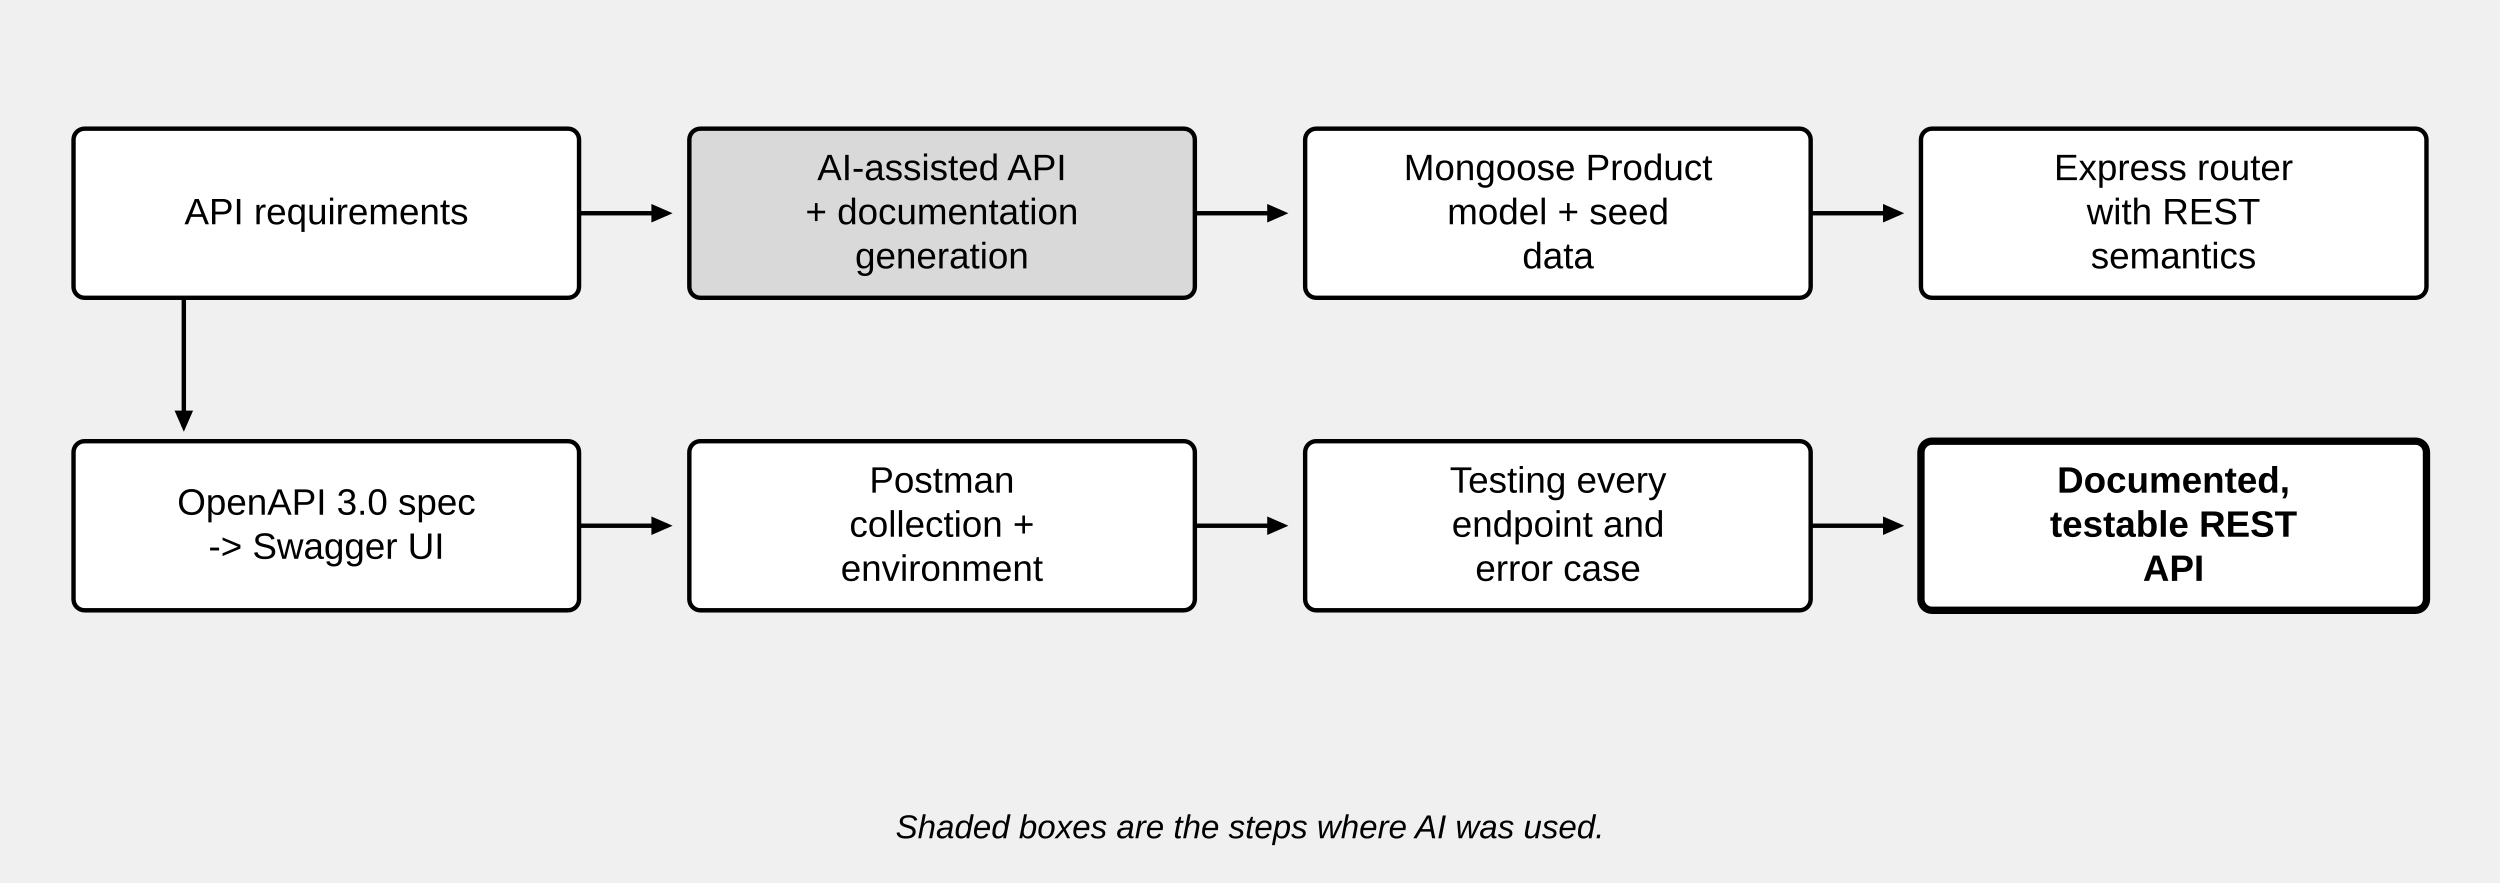
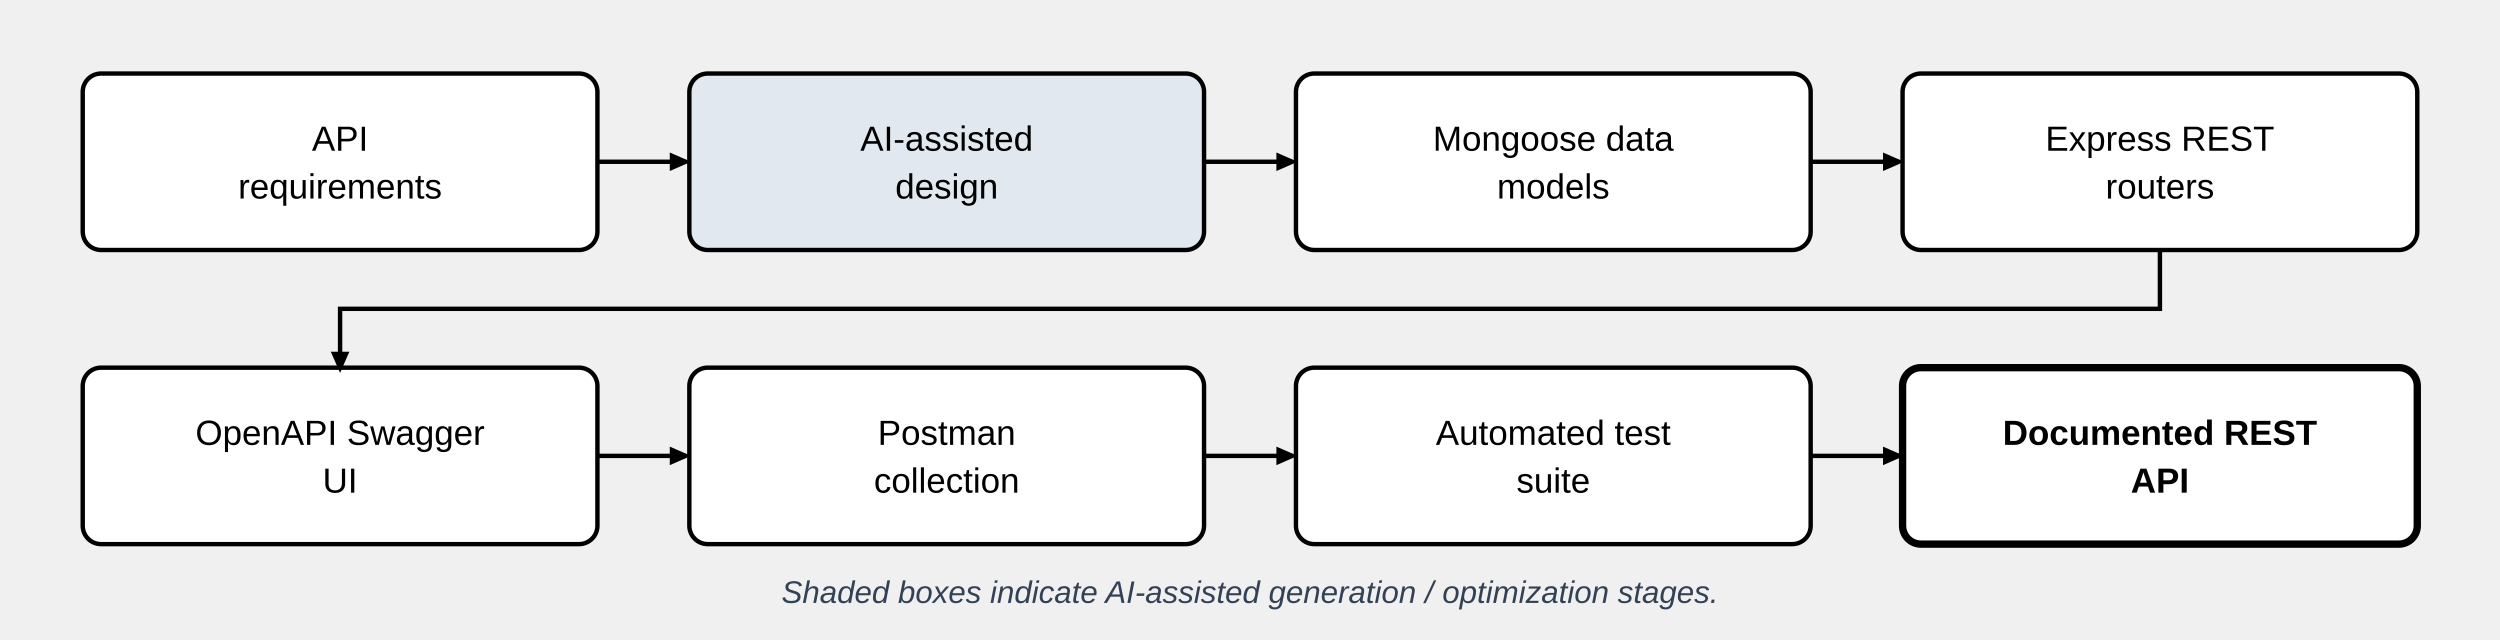
- <svg xmlns="http://www.w3.org/2000/svg" viewBox="0 0 680 240" width="100%" height="100%" style="background-color: #ffffff; font-family: Calibri, -apple-system, BlinkMacSystemFont, Arial, sans-serif;">
+ <svg xmlns="http://www.w3.org/2000/svg" viewBox="0 0 680 174" width="680" height="174" style="background-color: #ffffff; font-family: Calibri, -apple-system, BlinkMacSystemFont, Arial, sans-serif;">
  <defs>
    <marker id="arrow" viewBox="0 0 10 10" refX="6" refY="5" markerWidth="6" markerHeight="6" orient="auto-start-reverse">
      <path d="M 0 1.5 L 8 5 L 0 8.5 z" fill="#000000" />
    </marker>
  </defs>
  <g>
-     <rect x="20.0" y="35.0" width="137.5" height="46" rx="3" ry="3" fill="#FFFFFF" stroke="#000000" stroke-width="1.2" />
-     <text x="88.8" y="61.0" font-size="10" font-weight="normal" fill="#000000" text-anchor="middle">API requirements</text>
+     <rect x="22.5" y="20.0" width="140.0" height="48.0" rx="5" ry="5" fill="#FFFFFF" stroke="#000000" stroke-width="1.2" />
+     <text x="92.5" y="41.0" font-size="9.5" font-weight="normal" fill="#000000" text-anchor="middle">API</text>
+     <text x="92.5" y="54.0" font-size="9.5" font-weight="normal" fill="#000000" text-anchor="middle">requirements</text>
  </g>
-   <line x1="157.5" y1="58.0" x2="181.5" y2="58.0" stroke="#000000" stroke-width="1.2" marker-end="url(#arrow)" />
+   <line x1="162.5" y1="44.0" x2="186.5" y2="44.0" stroke="#000000" stroke-width="1.2" marker-end="url(#arrow)" />
  <g>
-     <rect x="187.5" y="35.0" width="137.5" height="46" rx="3" ry="3" fill="#D9D9D9" stroke="#000000" stroke-width="1.2" />
-     <text x="256.2" y="49.0" font-size="10" font-weight="normal" fill="#000000" text-anchor="middle">AI-assisted API</text>
-     <text x="256.2" y="61.0" font-size="10" font-weight="normal" fill="#000000" text-anchor="middle">+ documentation</text>
-     <text x="256.2" y="73.0" font-size="10" font-weight="normal" fill="#000000" text-anchor="middle">generation</text>
+     <rect x="187.5" y="20.0" width="140.0" height="48.0" rx="5" ry="5" fill="#E2E8F0" stroke="#000000" stroke-width="1.2" />
+     <text x="257.5" y="41.0" font-size="9.5" font-weight="normal" fill="#000000" text-anchor="middle">AI-assisted</text>
+     <text x="257.5" y="54.0" font-size="9.5" font-weight="normal" fill="#000000" text-anchor="middle">design</text>
  </g>
-   <line x1="325.0" y1="58.0" x2="349.0" y2="58.0" stroke="#000000" stroke-width="1.2" marker-end="url(#arrow)" />
+   <line x1="327.5" y1="44.0" x2="351.5" y2="44.0" stroke="#000000" stroke-width="1.2" marker-end="url(#arrow)" />
  <g>
-     <rect x="355.0" y="35.0" width="137.5" height="46" rx="3" ry="3" fill="#FFFFFF" stroke="#000000" stroke-width="1.2" />
-     <text x="423.8" y="49.0" font-size="10" font-weight="normal" fill="#000000" text-anchor="middle">Mongoose Product</text>
-     <text x="423.8" y="61.0" font-size="10" font-weight="normal" fill="#000000" text-anchor="middle">model + seed</text>
-     <text x="423.8" y="73.0" font-size="10" font-weight="normal" fill="#000000" text-anchor="middle">data</text>
+     <rect x="352.5" y="20.0" width="140.0" height="48.0" rx="5" ry="5" fill="#FFFFFF" stroke="#000000" stroke-width="1.2" />
+     <text x="422.5" y="41.0" font-size="9.5" font-weight="normal" fill="#000000" text-anchor="middle">Mongoose data</text>
+     <text x="422.5" y="54.0" font-size="9.5" font-weight="normal" fill="#000000" text-anchor="middle">models</text>
  </g>
-   <line x1="492.5" y1="58.0" x2="516.5" y2="58.0" stroke="#000000" stroke-width="1.2" marker-end="url(#arrow)" />
+   <line x1="492.5" y1="44.0" x2="516.5" y2="44.0" stroke="#000000" stroke-width="1.2" marker-end="url(#arrow)" />
  <g>
-     <rect x="522.5" y="35.0" width="137.5" height="46" rx="3" ry="3" fill="#FFFFFF" stroke="#000000" stroke-width="1.2" />
-     <text x="591.2" y="49.0" font-size="10" font-weight="normal" fill="#000000" text-anchor="middle">Express router</text>
-     <text x="591.2" y="61.0" font-size="10" font-weight="normal" fill="#000000" text-anchor="middle">with REST</text>
-     <text x="591.2" y="73.0" font-size="10" font-weight="normal" fill="#000000" text-anchor="middle">semantics</text>
+     <rect x="517.5" y="20.0" width="140.0" height="48.0" rx="5" ry="5" fill="#FFFFFF" stroke="#000000" stroke-width="1.2" />
+     <text x="587.5" y="41.0" font-size="9.5" font-weight="normal" fill="#000000" text-anchor="middle">Express REST</text>
+     <text x="587.5" y="54.0" font-size="9.5" font-weight="normal" fill="#000000" text-anchor="middle">routers</text>
  </g>
-   <line x1="50.0" y1="81.0" x2="50.0" y2="116.0" stroke="#000000" stroke-width="1.2" marker-end="url(#arrow)" />
  <g>
-     <rect x="20.0" y="120.0" width="137.5" height="46" rx="3" ry="3" fill="#FFFFFF" stroke="#000000" stroke-width="1.2" />
-     <text x="88.8" y="140.0" font-size="10" font-weight="normal" fill="#000000" text-anchor="middle">OpenAPI 3.0 spec</text>
-     <text x="88.8" y="152.0" font-size="10" font-weight="normal" fill="#000000" text-anchor="middle">-&gt; Swagger UI</text>
+     <rect x="22.5" y="100.0" width="140.0" height="48.0" rx="5" ry="5" fill="#FFFFFF" stroke="#000000" stroke-width="1.2" />
+     <text x="92.5" y="121.0" font-size="9.5" font-weight="normal" fill="#000000" text-anchor="middle">OpenAPI Swagger</text>
+     <text x="92.5" y="134.0" font-size="9.5" font-weight="normal" fill="#000000" text-anchor="middle">UI</text>
  </g>
-   <line x1="157.5" y1="143.0" x2="181.5" y2="143.0" stroke="#000000" stroke-width="1.2" marker-end="url(#arrow)" />
+   <line x1="162.5" y1="124.0" x2="186.5" y2="124.0" stroke="#000000" stroke-width="1.2" marker-end="url(#arrow)" />
  <g>
-     <rect x="187.5" y="120.0" width="137.5" height="46" rx="3" ry="3" fill="#FFFFFF" stroke="#000000" stroke-width="1.2" />
-     <text x="256.2" y="134.0" font-size="10" font-weight="normal" fill="#000000" text-anchor="middle">Postman</text>
-     <text x="256.2" y="146.0" font-size="10" font-weight="normal" fill="#000000" text-anchor="middle">collection +</text>
-     <text x="256.2" y="158.0" font-size="10" font-weight="normal" fill="#000000" text-anchor="middle">environment</text>
+     <rect x="187.5" y="100.0" width="140.0" height="48.0" rx="5" ry="5" fill="#FFFFFF" stroke="#000000" stroke-width="1.2" />
+     <text x="257.5" y="121.0" font-size="9.5" font-weight="normal" fill="#000000" text-anchor="middle">Postman</text>
+     <text x="257.5" y="134.0" font-size="9.5" font-weight="normal" fill="#000000" text-anchor="middle">collection</text>
  </g>
-   <line x1="325.0" y1="143.0" x2="349.0" y2="143.0" stroke="#000000" stroke-width="1.2" marker-end="url(#arrow)" />
+   <line x1="327.5" y1="124.0" x2="351.5" y2="124.0" stroke="#000000" stroke-width="1.2" marker-end="url(#arrow)" />
  <g>
-     <rect x="355.0" y="120.0" width="137.5" height="46" rx="3" ry="3" fill="#FFFFFF" stroke="#000000" stroke-width="1.2" />
-     <text x="423.8" y="134.0" font-size="10" font-weight="normal" fill="#000000" text-anchor="middle">Testing every</text>
-     <text x="423.8" y="146.0" font-size="10" font-weight="normal" fill="#000000" text-anchor="middle">endpoint and</text>
-     <text x="423.8" y="158.0" font-size="10" font-weight="normal" fill="#000000" text-anchor="middle">error case</text>
+     <rect x="352.5" y="100.0" width="140.0" height="48.0" rx="5" ry="5" fill="#FFFFFF" stroke="#000000" stroke-width="1.2" />
+     <text x="422.5" y="121.0" font-size="9.5" font-weight="normal" fill="#000000" text-anchor="middle">Automated test</text>
+     <text x="422.5" y="134.0" font-size="9.5" font-weight="normal" fill="#000000" text-anchor="middle">suite</text>
  </g>
-   <line x1="492.5" y1="143.0" x2="516.5" y2="143.0" stroke="#000000" stroke-width="1.2" marker-end="url(#arrow)" />
+   <line x1="492.5" y1="124.0" x2="516.5" y2="124.0" stroke="#000000" stroke-width="1.2" marker-end="url(#arrow)" />
  <g>
-     <rect x="522.5" y="120.0" width="137.5" height="46" rx="3" ry="3" fill="#FFFFFF" stroke="#000000" stroke-width="2" />
-     <text x="591.2" y="134.0" font-size="10" font-weight="bold" fill="#000000" text-anchor="middle">Documented,</text>
-     <text x="591.2" y="146.0" font-size="10" font-weight="bold" fill="#000000" text-anchor="middle">testable REST</text>
-     <text x="591.2" y="158.0" font-size="10" font-weight="bold" fill="#000000" text-anchor="middle">API</text>
+     <rect x="517.5" y="100.0" width="140.0" height="48.0" rx="5" ry="5" fill="#FFFFFF" stroke="#000000" stroke-width="2" />
+     <text x="587.5" y="121.0" font-size="9.5" font-weight="bold" fill="#000000" text-anchor="middle">Documented REST</text>
+     <text x="587.5" y="134.0" font-size="9.5" font-weight="bold" fill="#000000" text-anchor="middle">API</text>
  </g>
-   <text x="340.0" y="228.0" font-size="9" font-style="italic" fill="#000000" text-anchor="middle">Shaded boxes are the steps where AI was used.</text>
+   <path d="M 587.5 68.0 L 587.5 84.0 L 92.5 84.0 L 92.5 100.0" stroke="#000000" stroke-width="1.2" fill="none" marker-end="url(#arrow)" />
+   <text x="340.0" y="164.0" font-size="8.5" font-style="italic" fill="#334155" text-anchor="middle">Shaded boxes indicate AI-assisted generation / optimization stages.</text>
</svg>
